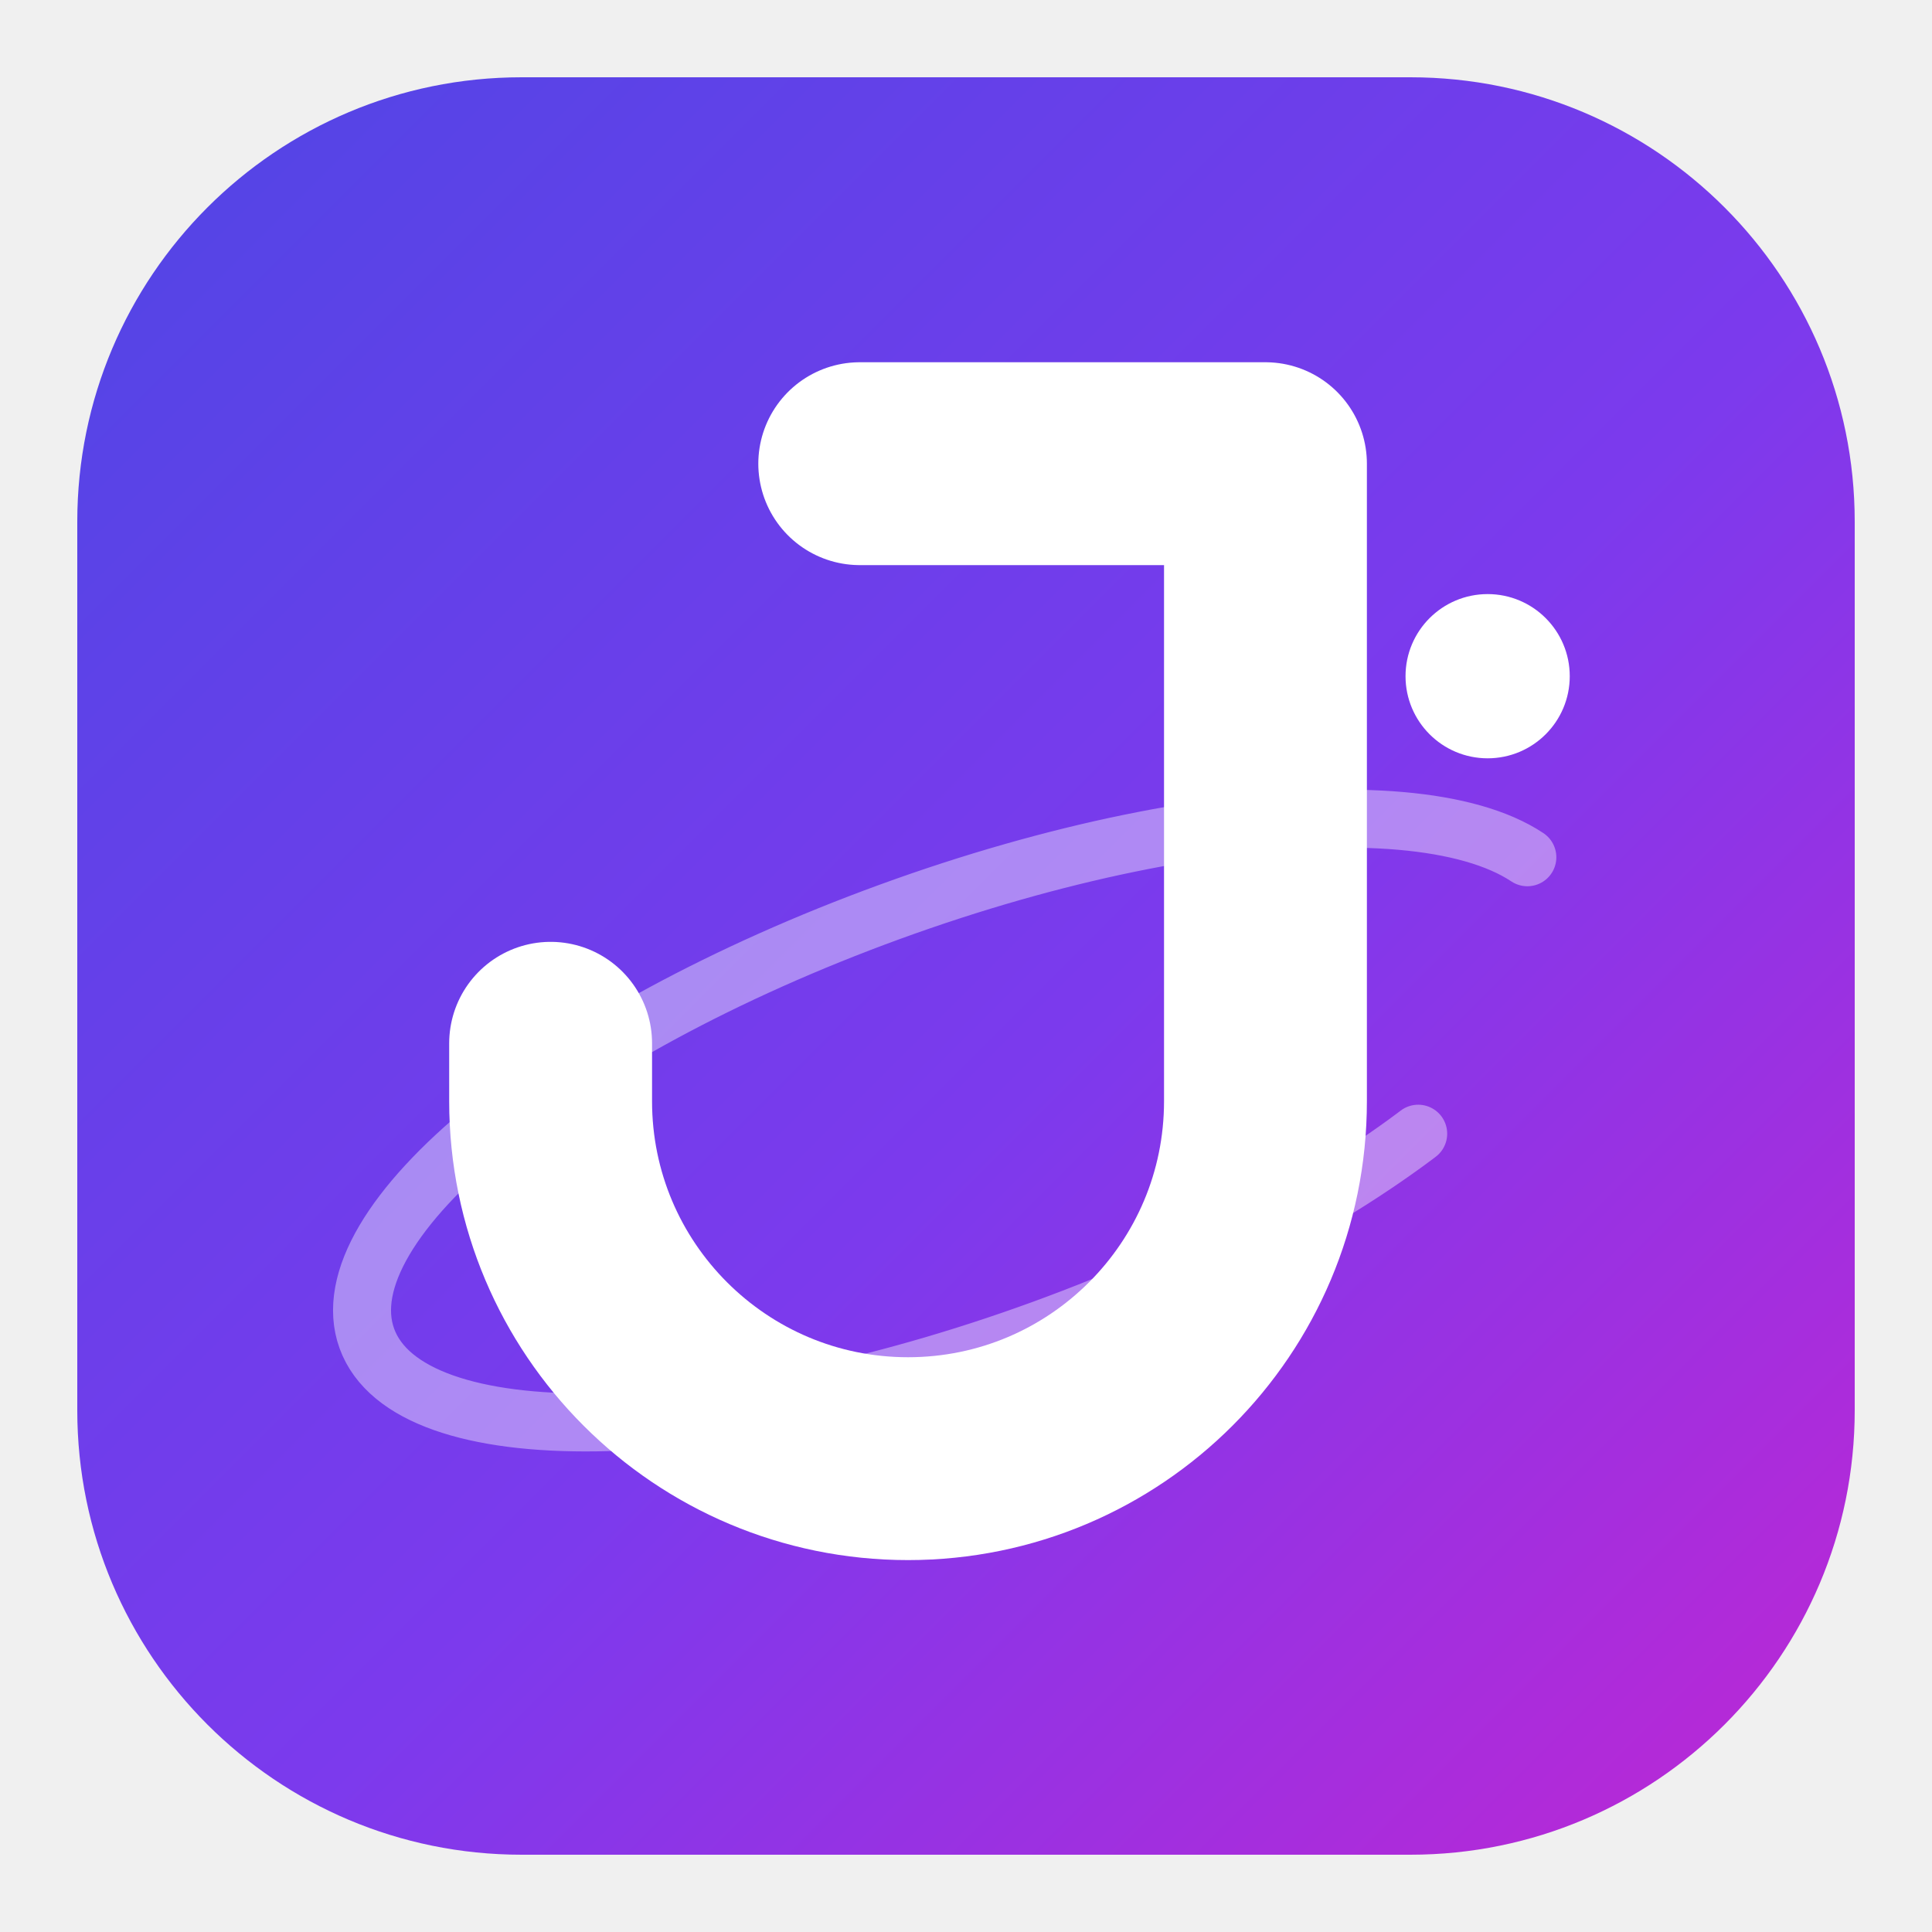
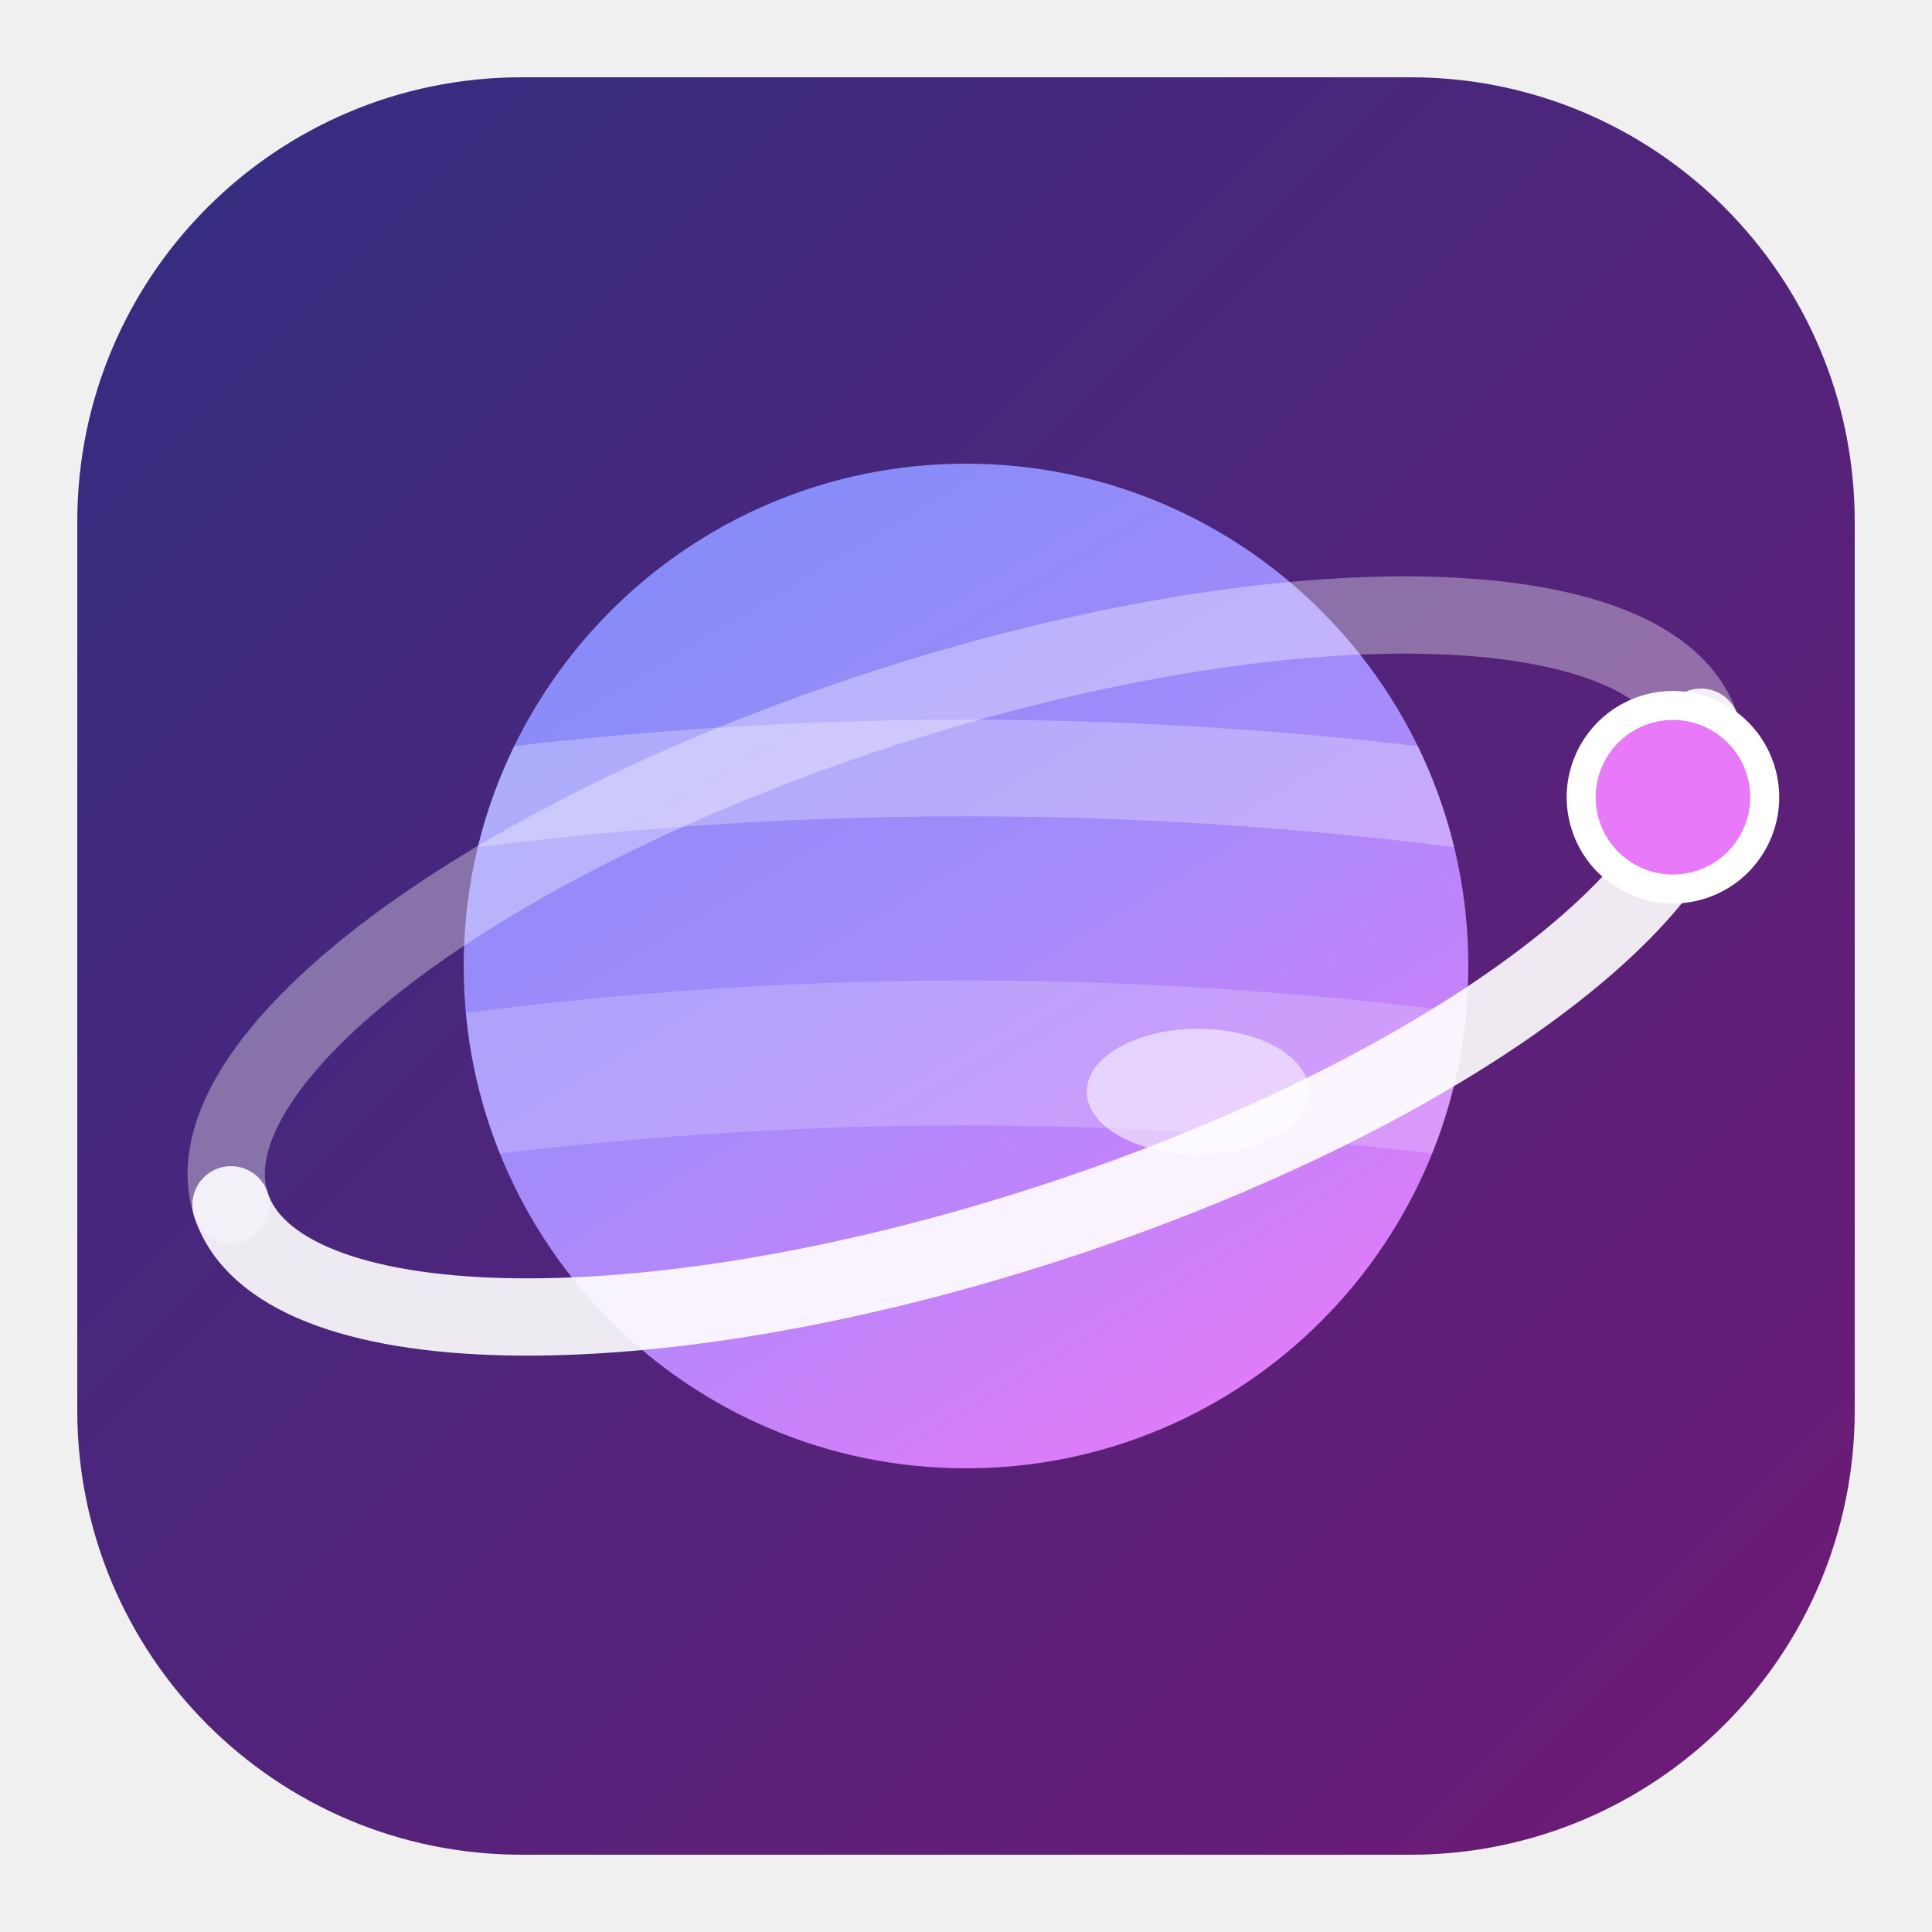
<svg xmlns="http://www.w3.org/2000/svg" viewBox="0 0 400 400" role="img" aria-label="JoveCanvas icon">
  <defs>
    <linearGradient id="jc-bg" x1="0" y1="0" x2="1" y2="1">
-       <stop offset="0" stop-color="#4f46e5" />
-       <stop offset="0.55" stop-color="#7c3aed" />
-       <stop offset="1" stop-color="#c026d3" />
+       <stop offset="0" stop-color="#312e81" />
+       <stop offset="1" stop-color="#701a75" />
    </linearGradient>
+     <linearGradient id="jc-planet" x1="0.2" y1="0" x2="0.8" y2="1">
+       <stop offset="0" stop-color="#818cf8" />
+       <stop offset="0.5" stop-color="#a78bfa" />
+       <stop offset="1" stop-color="#e879f9" />
+     </linearGradient>
+     <clipPath id="jc-planet-clip">
+       <circle cx="200" cy="200" r="104" />
+     </clipPath>
  </defs>
  <rect x="16" y="16" width="368" height="368" rx="92" fill="url(#jc-bg)" />
-   <g transform="rotate(-20 200 232)">
-     <ellipse cx="200" cy="232" rx="132" ry="46" fill="none" stroke="#ffffff" stroke-opacity="0.4" stroke-width="12" stroke-linecap="round" stroke-dasharray="520 220" stroke-dashoffset="-60" />
+   <circle cx="200" cy="200" r="104" fill="url(#jc-planet)" />
+   <g clip-path="url(#jc-planet-clip)" fill="#ffffff">
+     <path d="M 80 158 Q 200 140 320 158 L 320 178 Q 200 160 80 178 Z" opacity="0.28" />
+     <path d="M 80 212 Q 200 194 320 212 L 320 242 Q 200 224 80 242 Z" opacity="0.2" />
+     <ellipse cx="248" cy="226" rx="23" ry="13" opacity="0.55" />
  </g>
-   <path d="M 178 96 H 262 V 228 A 74 74 0 0 1 114 228 V 216" fill="none" stroke="#ffffff" stroke-width="42" stroke-linecap="round" stroke-linejoin="round" />
-   <circle cx="308" cy="140" r="17" fill="#ffffff" />
+   <g transform="rotate(-18 200 200)">
+     <path d="M 40 200 A 160 56 0 0 1 360 200" fill="none" stroke="#ffffff" stroke-opacity="0.35" stroke-width="16" stroke-linecap="round" />
+     <path d="M 360 200 A 160 56 0 0 1 40 200" fill="none" stroke="#ffffff" stroke-opacity="0.9" stroke-width="16" stroke-linecap="round" />
+   </g>
+   <g transform="rotate(-18 200 200)">
+     <circle cx="350" cy="212" r="19" fill="#e879f9" stroke="#ffffff" stroke-width="6" />
+   </g>
</svg>
